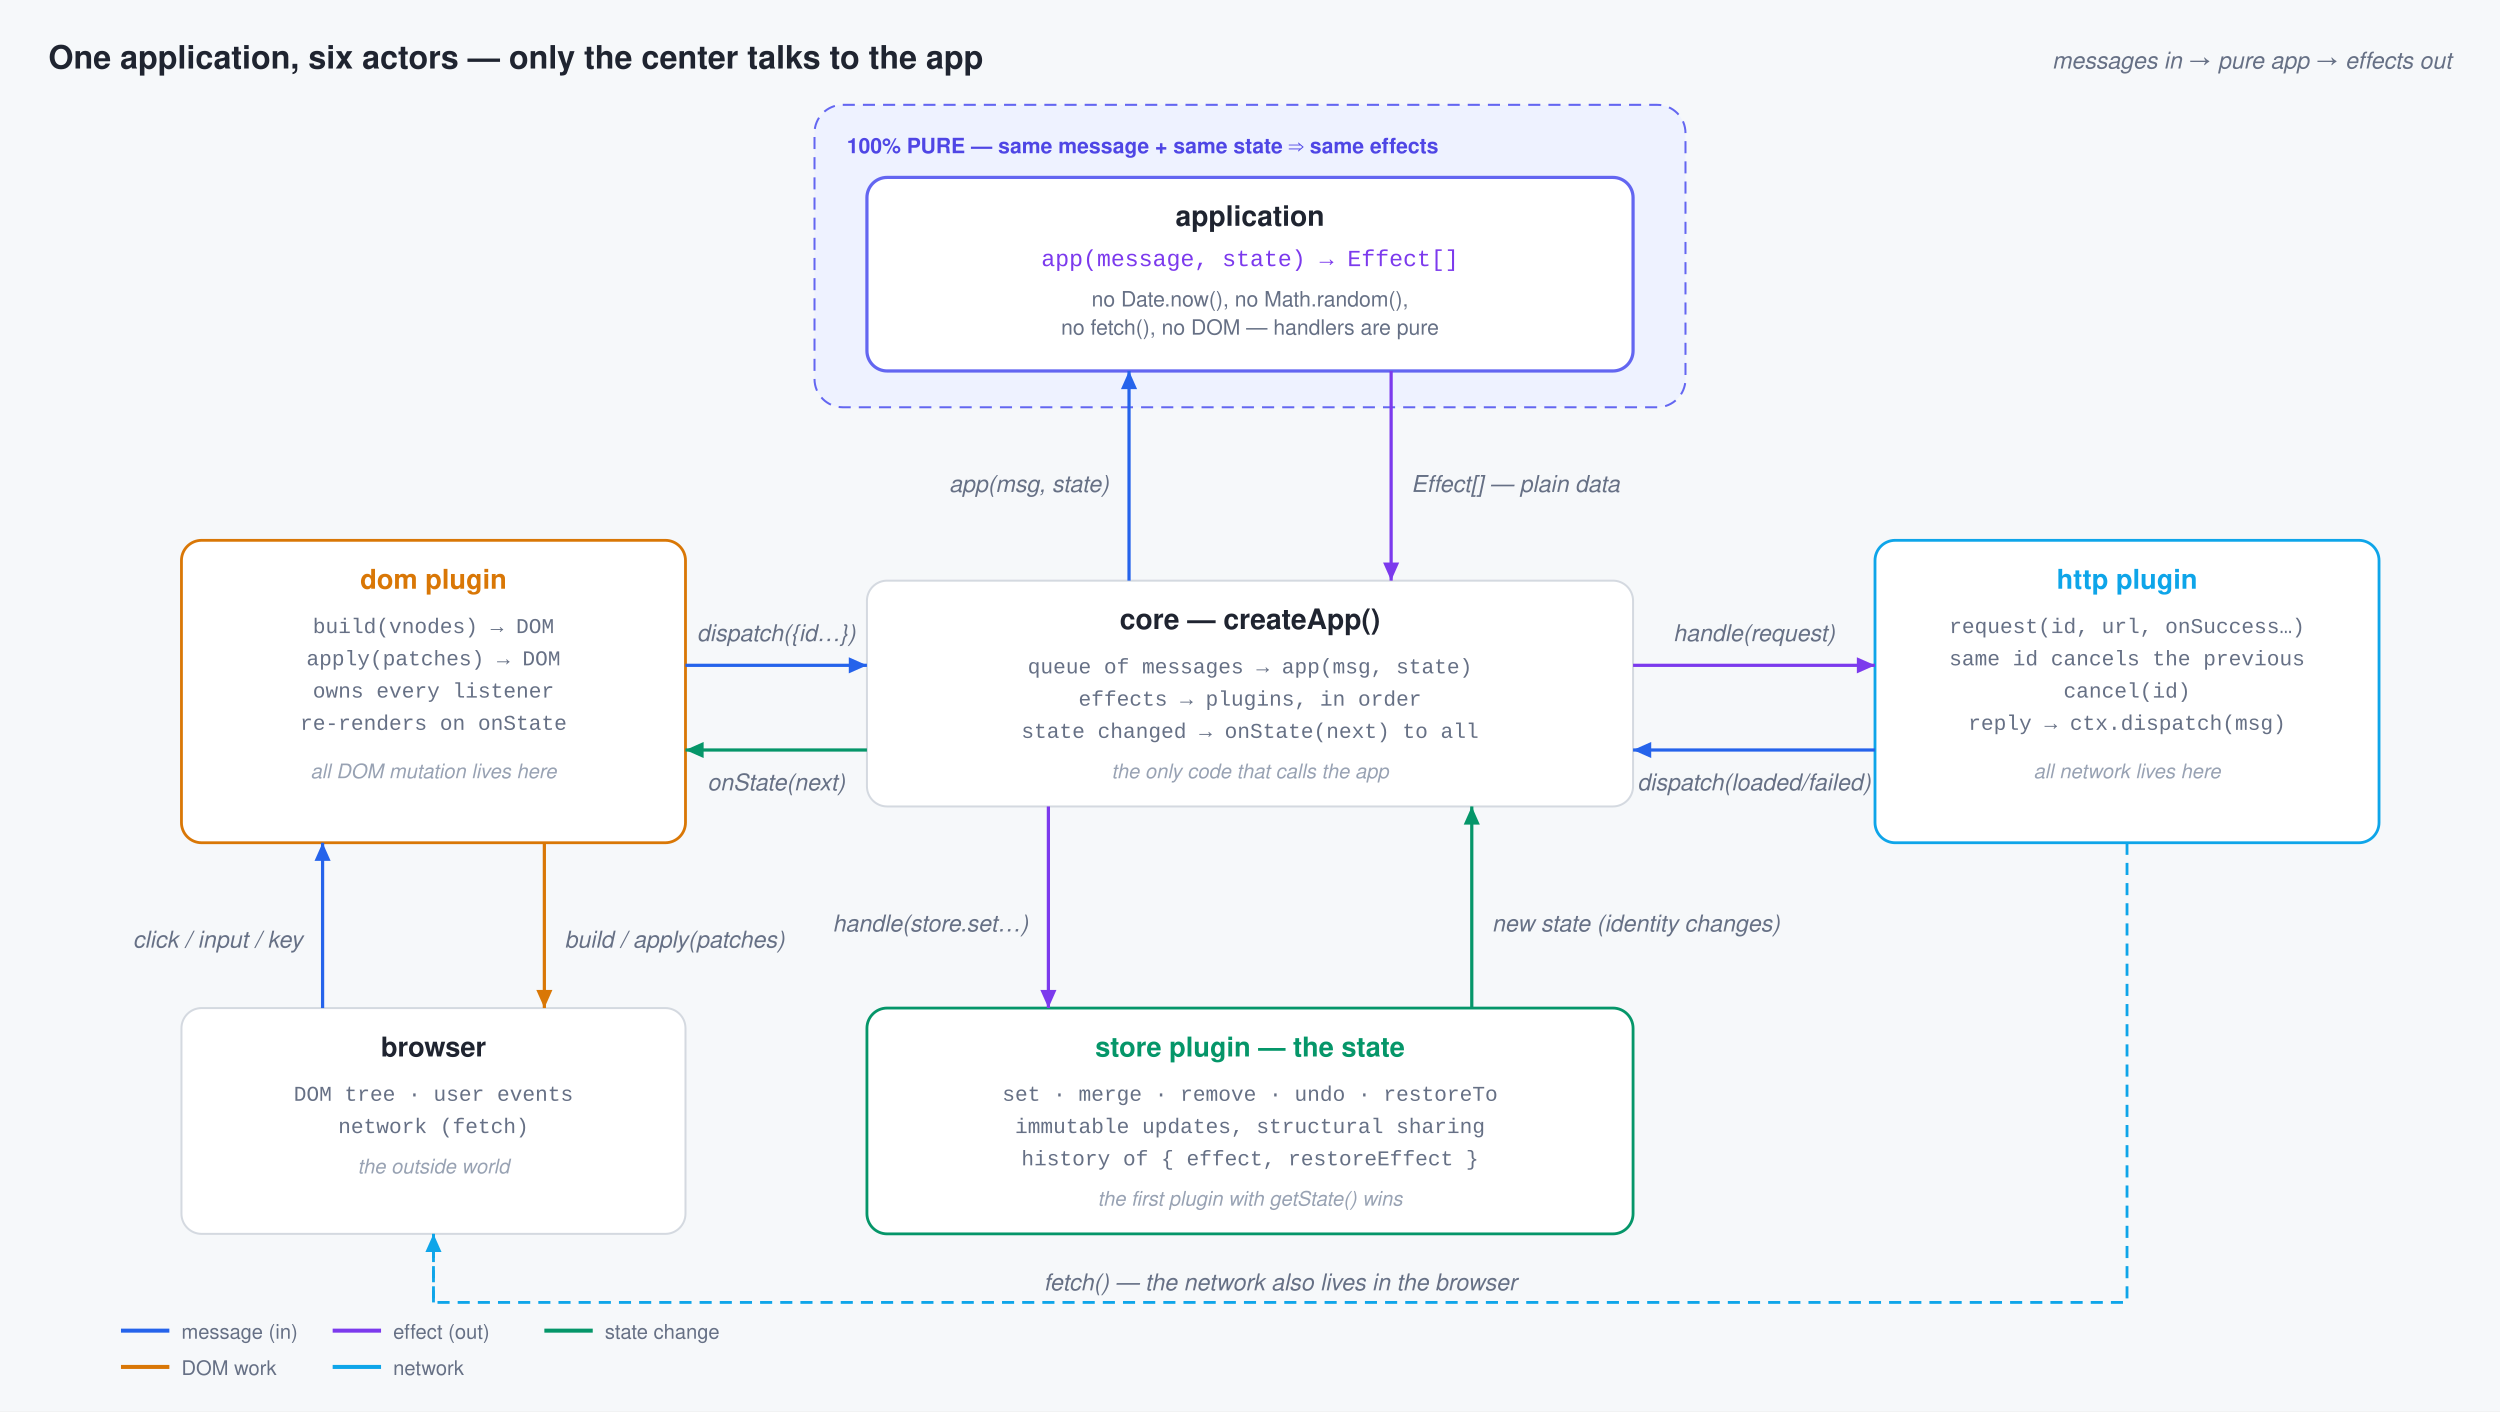
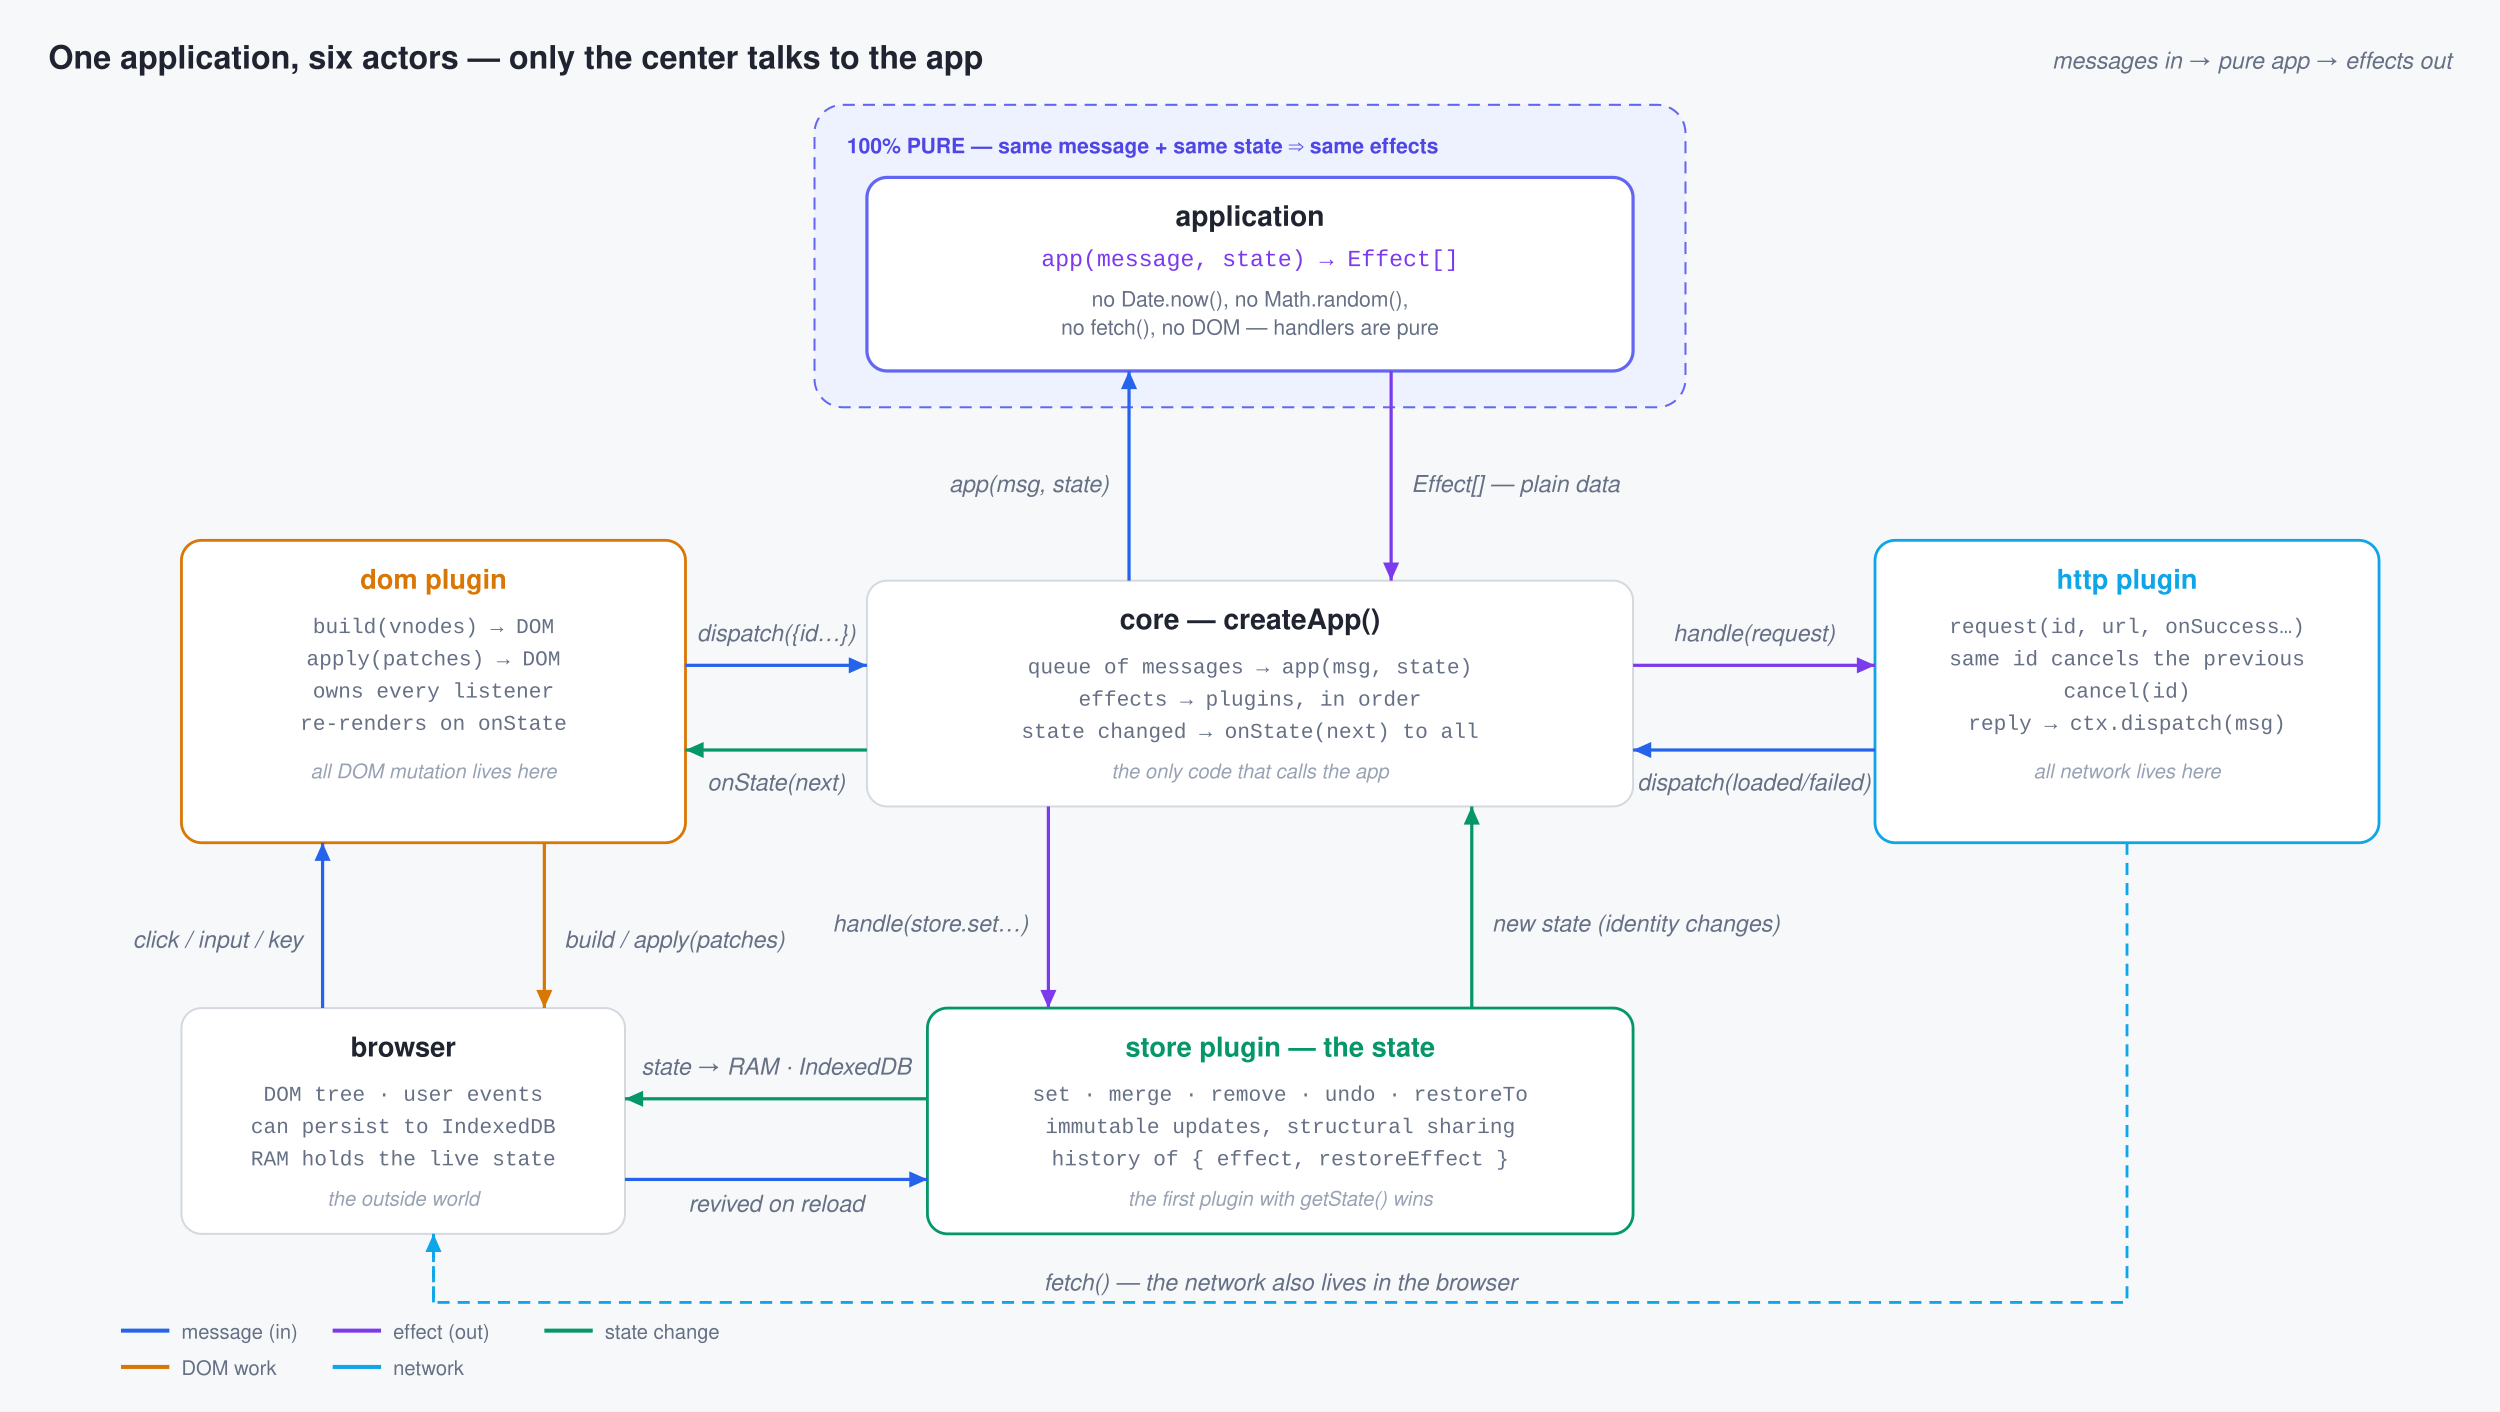
<svg xmlns="http://www.w3.org/2000/svg" width="1240" height="700" viewBox="0 0 1240 700" font-family="-apple-system, 'Segoe UI', Helvetica, Arial, sans-serif">
  <rect x="0" y="0" width="1240" height="700" fill="#f6f8fa" />
  <text x="24" y="34" font-family="-apple-system, 'Segoe UI', Helvetica, Arial, sans-serif" font-size="16" fill="#1f2430" font-weight="600" xml:space="preserve">One application, six actors — only the center talks to the app</text>
  <text x="1216" y="34" font-family="-apple-system, 'Segoe UI', Helvetica, Arial, sans-serif" font-size="11.5" fill="#667085" text-anchor="end" font-style="italic" xml:space="preserve">messages in → pure app → effects out</text>
  <rect x="404" y="52" width="432" height="150" rx="14" fill="#eef2ff" stroke="#6366f1" stroke-dasharray="6 4" />
  <text x="420" y="76" font-family="-apple-system, 'Segoe UI', Helvetica, Arial, sans-serif" font-size="10.5" fill="#4f46e5" font-weight="600" xml:space="preserve">100% PURE — same message + same state ⇒ same effects</text>
  <rect x="430" y="88" width="380" height="96" rx="10" fill="#ffffff" stroke="#6366f1" stroke-width="1.6" />
  <text x="620" y="112" font-family="-apple-system, 'Segoe UI', Helvetica, Arial, sans-serif" font-size="14" fill="#1f2430" text-anchor="middle" font-weight="600" xml:space="preserve">application</text>
  <text x="620" y="132" font-family="ui-monospace, Menlo, Consolas, 'Liberation Mono', monospace" font-size="11.5" fill="#7c3aed" text-anchor="middle" xml:space="preserve">app(message, state) → Effect[]</text>
  <text x="620" y="152" font-family="-apple-system, 'Segoe UI', Helvetica, Arial, sans-serif" font-size="10.5" fill="#667085" text-anchor="middle" xml:space="preserve">no Date.now(), no Math.random(),</text>
  <text x="620" y="166" font-family="-apple-system, 'Segoe UI', Helvetica, Arial, sans-serif" font-size="10.5" fill="#667085" text-anchor="middle" xml:space="preserve">no fetch(), no DOM — handlers are pure</text>
  <rect x="430" y="288" width="380" height="112" rx="10" fill="#ffffff" stroke="#d4d9e0" />
  <text x="620" y="312" font-family="-apple-system, 'Segoe UI', Helvetica, Arial, sans-serif" font-size="14" fill="#1f2430" text-anchor="middle" font-weight="600" xml:space="preserve">core — createApp()</text>
  <text x="620" y="334" font-family="ui-monospace, Menlo, Consolas, 'Liberation Mono', monospace" font-size="10.5" fill="#667085" text-anchor="middle" xml:space="preserve">queue of messages → app(msg, state)</text>
  <text x="620" y="350" font-family="ui-monospace, Menlo, Consolas, 'Liberation Mono', monospace" font-size="10.5" fill="#667085" text-anchor="middle" xml:space="preserve">effects → plugins, in order</text>
  <text x="620" y="366" font-family="ui-monospace, Menlo, Consolas, 'Liberation Mono', monospace" font-size="10.5" fill="#667085" text-anchor="middle" xml:space="preserve">state changed → onState(next) to all</text>
  <text x="620" y="386" font-family="-apple-system, 'Segoe UI', Helvetica, Arial, sans-serif" font-size="10" fill="#98a2b3" text-anchor="middle" font-style="italic" xml:space="preserve">the only code that calls the app</text>
  <rect x="90" y="268" width="250" height="150" rx="10" fill="#ffffff" stroke="#d97706" stroke-width="1.4" />
  <text x="215" y="292" font-family="-apple-system, 'Segoe UI', Helvetica, Arial, sans-serif" font-size="13.5" fill="#d97706" text-anchor="middle" font-weight="600" xml:space="preserve">dom plugin</text>
  <text x="215" y="314" font-family="ui-monospace, Menlo, Consolas, 'Liberation Mono', monospace" font-size="10.5" fill="#667085" text-anchor="middle" xml:space="preserve">build(vnodes) → DOM</text>
  <text x="215" y="330" font-family="ui-monospace, Menlo, Consolas, 'Liberation Mono', monospace" font-size="10.5" fill="#667085" text-anchor="middle" xml:space="preserve">apply(patches) → DOM</text>
  <text x="215" y="346" font-family="ui-monospace, Menlo, Consolas, 'Liberation Mono', monospace" font-size="10.5" fill="#667085" text-anchor="middle" xml:space="preserve">owns every listener</text>
  <text x="215" y="362" font-family="ui-monospace, Menlo, Consolas, 'Liberation Mono', monospace" font-size="10.5" fill="#667085" text-anchor="middle" xml:space="preserve">re-renders on onState</text>
  <text x="215" y="386" font-family="-apple-system, 'Segoe UI', Helvetica, Arial, sans-serif" font-size="10" fill="#98a2b3" text-anchor="middle" font-style="italic" xml:space="preserve">all DOM mutation lives here</text>
  <rect x="930" y="268" width="250" height="150" rx="10" fill="#ffffff" stroke="#0ea5e9" stroke-width="1.4" />
  <text x="1055" y="292" font-family="-apple-system, 'Segoe UI', Helvetica, Arial, sans-serif" font-size="13.5" fill="#0ea5e9" text-anchor="middle" font-weight="600" xml:space="preserve">http plugin</text>
  <text x="1055" y="314" font-family="ui-monospace, Menlo, Consolas, 'Liberation Mono', monospace" font-size="10.5" fill="#667085" text-anchor="middle" xml:space="preserve">request(id, url, onSuccess…)</text>
  <text x="1055" y="330" font-family="ui-monospace, Menlo, Consolas, 'Liberation Mono', monospace" font-size="10.5" fill="#667085" text-anchor="middle" xml:space="preserve">same id cancels the previous</text>
  <text x="1055" y="346" font-family="ui-monospace, Menlo, Consolas, 'Liberation Mono', monospace" font-size="10.5" fill="#667085" text-anchor="middle" xml:space="preserve">cancel(id)</text>
  <text x="1055" y="362" font-family="ui-monospace, Menlo, Consolas, 'Liberation Mono', monospace" font-size="10.5" fill="#667085" text-anchor="middle" xml:space="preserve">reply → ctx.dispatch(msg)</text>
  <text x="1055" y="386" font-family="-apple-system, 'Segoe UI', Helvetica, Arial, sans-serif" font-size="10" fill="#98a2b3" text-anchor="middle" font-style="italic" xml:space="preserve">all network lives here</text>
-   <rect x="430" y="500" width="380" height="112" rx="10" fill="#ffffff" stroke="#059669" stroke-width="1.4" />
-   <text x="620" y="524" font-family="-apple-system, 'Segoe UI', Helvetica, Arial, sans-serif" font-size="13.5" fill="#059669" text-anchor="middle" font-weight="600" xml:space="preserve">store plugin — the state</text>
-   <text x="620" y="546" font-family="ui-monospace, Menlo, Consolas, 'Liberation Mono', monospace" font-size="10.5" fill="#667085" text-anchor="middle" xml:space="preserve">set · merge · remove · undo · restoreTo</text>
-   <text x="620" y="562" font-family="ui-monospace, Menlo, Consolas, 'Liberation Mono', monospace" font-size="10.5" fill="#667085" text-anchor="middle" xml:space="preserve">immutable updates, structural sharing</text>
-   <text x="620" y="578" font-family="ui-monospace, Menlo, Consolas, 'Liberation Mono', monospace" font-size="10.5" fill="#667085" text-anchor="middle" xml:space="preserve">history of { effect, restoreEffect }</text>
-   <text x="620" y="598" font-family="-apple-system, 'Segoe UI', Helvetica, Arial, sans-serif" font-size="10" fill="#98a2b3" text-anchor="middle" font-style="italic" xml:space="preserve">the first plugin with getState() wins</text>
-   <rect x="90" y="500" width="250" height="112" rx="10" fill="#ffffff" stroke="#d4d9e0" />
-   <text x="215" y="524" font-family="-apple-system, 'Segoe UI', Helvetica, Arial, sans-serif" font-size="13.5" fill="#1f2430" text-anchor="middle" font-weight="600" xml:space="preserve">browser</text>
-   <text x="215" y="546" font-family="ui-monospace, Menlo, Consolas, 'Liberation Mono', monospace" font-size="10.5" fill="#667085" text-anchor="middle" xml:space="preserve">DOM tree · user events</text>
-   <text x="215" y="562" font-family="ui-monospace, Menlo, Consolas, 'Liberation Mono', monospace" font-size="10.5" fill="#667085" text-anchor="middle" xml:space="preserve">network (fetch)</text>
-   <text x="215" y="582" font-family="-apple-system, 'Segoe UI', Helvetica, Arial, sans-serif" font-size="10" fill="#98a2b3" text-anchor="middle" font-style="italic" xml:space="preserve">the outside world</text>
+   <rect x="460" y="500" width="350" height="112" rx="10" fill="#ffffff" stroke="#059669" stroke-width="1.4" />
+   <text x="635" y="524" font-family="-apple-system, 'Segoe UI', Helvetica, Arial, sans-serif" font-size="13.5" fill="#059669" text-anchor="middle" font-weight="600" xml:space="preserve">store plugin — the state</text>
+   <text x="635" y="546" font-family="ui-monospace, Menlo, Consolas, 'Liberation Mono', monospace" font-size="10.5" fill="#667085" text-anchor="middle" xml:space="preserve">set · merge · remove · undo · restoreTo</text>
+   <text x="635" y="562" font-family="ui-monospace, Menlo, Consolas, 'Liberation Mono', monospace" font-size="10.5" fill="#667085" text-anchor="middle" xml:space="preserve">immutable updates, structural sharing</text>
+   <text x="635" y="578" font-family="ui-monospace, Menlo, Consolas, 'Liberation Mono', monospace" font-size="10.5" fill="#667085" text-anchor="middle" xml:space="preserve">history of { effect, restoreEffect }</text>
+   <text x="635" y="598" font-family="-apple-system, 'Segoe UI', Helvetica, Arial, sans-serif" font-size="10" fill="#98a2b3" text-anchor="middle" font-style="italic" xml:space="preserve">the first plugin with getState() wins</text>
+   <rect x="90" y="500" width="220" height="112" rx="10" fill="#ffffff" stroke="#d4d9e0" />
+   <text x="200" y="524" font-family="-apple-system, 'Segoe UI', Helvetica, Arial, sans-serif" font-size="13.5" fill="#1f2430" text-anchor="middle" font-weight="600" xml:space="preserve">browser</text>
+   <text x="200" y="546" font-family="ui-monospace, Menlo, Consolas, 'Liberation Mono', monospace" font-size="10.5" fill="#667085" text-anchor="middle" xml:space="preserve">DOM tree · user events</text>
+   <text x="200" y="562" font-family="ui-monospace, Menlo, Consolas, 'Liberation Mono', monospace" font-size="10.5" fill="#667085" text-anchor="middle" xml:space="preserve">can persist to IndexedDB</text>
+   <text x="200" y="578" font-family="ui-monospace, Menlo, Consolas, 'Liberation Mono', monospace" font-size="10.5" fill="#667085" text-anchor="middle" xml:space="preserve">RAM holds the live state</text>
+   <text x="200" y="598" font-family="-apple-system, 'Segoe UI', Helvetica, Arial, sans-serif" font-size="10" fill="#98a2b3" text-anchor="middle" font-style="italic" xml:space="preserve">the outside world</text>
  <line x1="160" y1="500" x2="160" y2="418" stroke="#2563eb" stroke-width="1.6" />
  <polygon points="160,418 156,427 164,427" fill="#2563eb" />
  <text x="150" y="470" font-family="-apple-system, 'Segoe UI', Helvetica, Arial, sans-serif" font-size="11.5" fill="#667085" text-anchor="end" font-style="italic" xml:space="preserve">click / input / key</text>
  <line x1="270" y1="418" x2="270" y2="500" stroke="#d97706" stroke-width="1.6" />
  <polygon points="270,500 274,491 266,491" fill="#d97706" />
  <text x="280" y="470" font-family="-apple-system, 'Segoe UI', Helvetica, Arial, sans-serif" font-size="11.5" fill="#667085" text-anchor="start" font-style="italic" xml:space="preserve">build / apply(patches)</text>
  <line x1="340" y1="330" x2="430" y2="330" stroke="#2563eb" stroke-width="1.6" />
  <polygon points="430,330 421,326 421,334" fill="#2563eb" />
  <text x="385" y="318" font-family="-apple-system, 'Segoe UI', Helvetica, Arial, sans-serif" font-size="11.5" fill="#667085" text-anchor="middle" font-style="italic" xml:space="preserve">dispatch({id…})</text>
  <line x1="430" y1="372" x2="340" y2="372" stroke="#059669" stroke-width="1.6" />
  <polygon points="340,372 349,376 349,368" fill="#059669" />
  <text x="385" y="392" font-family="-apple-system, 'Segoe UI', Helvetica, Arial, sans-serif" font-size="11.5" fill="#667085" text-anchor="middle" font-style="italic" xml:space="preserve">onState(next)</text>
  <line x1="560" y1="288" x2="560" y2="184" stroke="#2563eb" stroke-width="1.6" />
  <polygon points="560,184 556,193 564,193" fill="#2563eb" />
  <text x="550" y="244" font-family="-apple-system, 'Segoe UI', Helvetica, Arial, sans-serif" font-size="11.5" fill="#667085" text-anchor="end" font-style="italic" xml:space="preserve">app(msg, state)</text>
  <line x1="690" y1="184" x2="690" y2="288" stroke="#7c3aed" stroke-width="1.6" />
  <polygon points="690,288 694,279 686,279" fill="#7c3aed" />
  <text x="700" y="244" font-family="-apple-system, 'Segoe UI', Helvetica, Arial, sans-serif" font-size="11.5" fill="#667085" text-anchor="start" font-style="italic" xml:space="preserve">Effect[] — plain data</text>
  <line x1="520" y1="400" x2="520" y2="500" stroke="#7c3aed" stroke-width="1.6" />
  <polygon points="520,500 524,491 516,491" fill="#7c3aed" />
  <text x="510" y="462" font-family="-apple-system, 'Segoe UI', Helvetica, Arial, sans-serif" font-size="11.5" fill="#667085" text-anchor="end" font-style="italic" xml:space="preserve">handle(store.set…)</text>
  <line x1="730" y1="500" x2="730" y2="400" stroke="#059669" stroke-width="1.6" />
  <polygon points="730,400 726,409 734,409" fill="#059669" />
  <text x="740" y="462" font-family="-apple-system, 'Segoe UI', Helvetica, Arial, sans-serif" font-size="11.5" fill="#667085" text-anchor="start" font-style="italic" xml:space="preserve">new state (identity changes)</text>
+   <line x1="460" y1="545" x2="310" y2="545" stroke="#059669" stroke-width="1.6" />
+   <polygon points="310,545 319,549 319,541" fill="#059669" />
+   <text x="385" y="533" font-family="-apple-system, 'Segoe UI', Helvetica, Arial, sans-serif" font-size="11.5" fill="#667085" text-anchor="middle" font-style="italic" xml:space="preserve">state → RAM · IndexedDB</text>
+   <line x1="310" y1="585" x2="460" y2="585" stroke="#2563eb" stroke-width="1.6" />
+   <polygon points="460,585 451,581 451,589" fill="#2563eb" />
+   <text x="385" y="601" font-family="-apple-system, 'Segoe UI', Helvetica, Arial, sans-serif" font-size="11.5" fill="#667085" text-anchor="middle" font-style="italic" xml:space="preserve">revived on reload</text>
  <line x1="810" y1="330" x2="930" y2="330" stroke="#7c3aed" stroke-width="1.6" />
  <polygon points="930,330 921,326 921,334" fill="#7c3aed" />
  <text x="870" y="318" font-family="-apple-system, 'Segoe UI', Helvetica, Arial, sans-serif" font-size="11.5" fill="#667085" text-anchor="middle" font-style="italic" xml:space="preserve">handle(request)</text>
  <line x1="930" y1="372" x2="810" y2="372" stroke="#2563eb" stroke-width="1.6" />
  <polygon points="810,372 819,376 819,368" fill="#2563eb" />
  <text x="870" y="392" font-family="-apple-system, 'Segoe UI', Helvetica, Arial, sans-serif" font-size="11.5" fill="#667085" text-anchor="middle" font-style="italic" xml:space="preserve">dispatch(loaded/failed)</text>
  <path d="M 1055 418 L 1055 646 L 215 646 L 215 612" fill="none" stroke="#0ea5e9" stroke-width="1.4" stroke-dasharray="6 4" />
  <line x1="215" y1="646" x2="215" y2="612" stroke="#0ea5e9" stroke-width="1.4" stroke-dasharray="6 4" />
  <polygon points="215,612 211,621 219,621" fill="#0ea5e9" />
  <text x="635" y="640" font-family="-apple-system, 'Segoe UI', Helvetica, Arial, sans-serif" font-size="11.5" fill="#667085" text-anchor="middle" font-style="italic" xml:space="preserve">fetch() — the network also lives in the browser</text>
  <line x1="60" y1="660" x2="84" y2="660" stroke="#2563eb" stroke-width="2" />
  <text x="90" y="664" font-family="-apple-system, 'Segoe UI', Helvetica, Arial, sans-serif" font-size="10" fill="#667085" xml:space="preserve">message (in)</text>
  <line x1="165" y1="660" x2="189" y2="660" stroke="#7c3aed" stroke-width="2" />
  <text x="195" y="664" font-family="-apple-system, 'Segoe UI', Helvetica, Arial, sans-serif" font-size="10" fill="#667085" xml:space="preserve">effect (out)</text>
  <line x1="270" y1="660" x2="294" y2="660" stroke="#059669" stroke-width="2" />
  <text x="300" y="664" font-family="-apple-system, 'Segoe UI', Helvetica, Arial, sans-serif" font-size="10" fill="#667085" xml:space="preserve">state change</text>
  <line x1="60" y1="678" x2="84" y2="678" stroke="#d97706" stroke-width="2" />
  <text x="90" y="682" font-family="-apple-system, 'Segoe UI', Helvetica, Arial, sans-serif" font-size="10" fill="#667085" xml:space="preserve">DOM work</text>
  <line x1="165" y1="678" x2="189" y2="678" stroke="#0ea5e9" stroke-width="2" />
  <text x="195" y="682" font-family="-apple-system, 'Segoe UI', Helvetica, Arial, sans-serif" font-size="10" fill="#667085" xml:space="preserve">network</text>
</svg>
